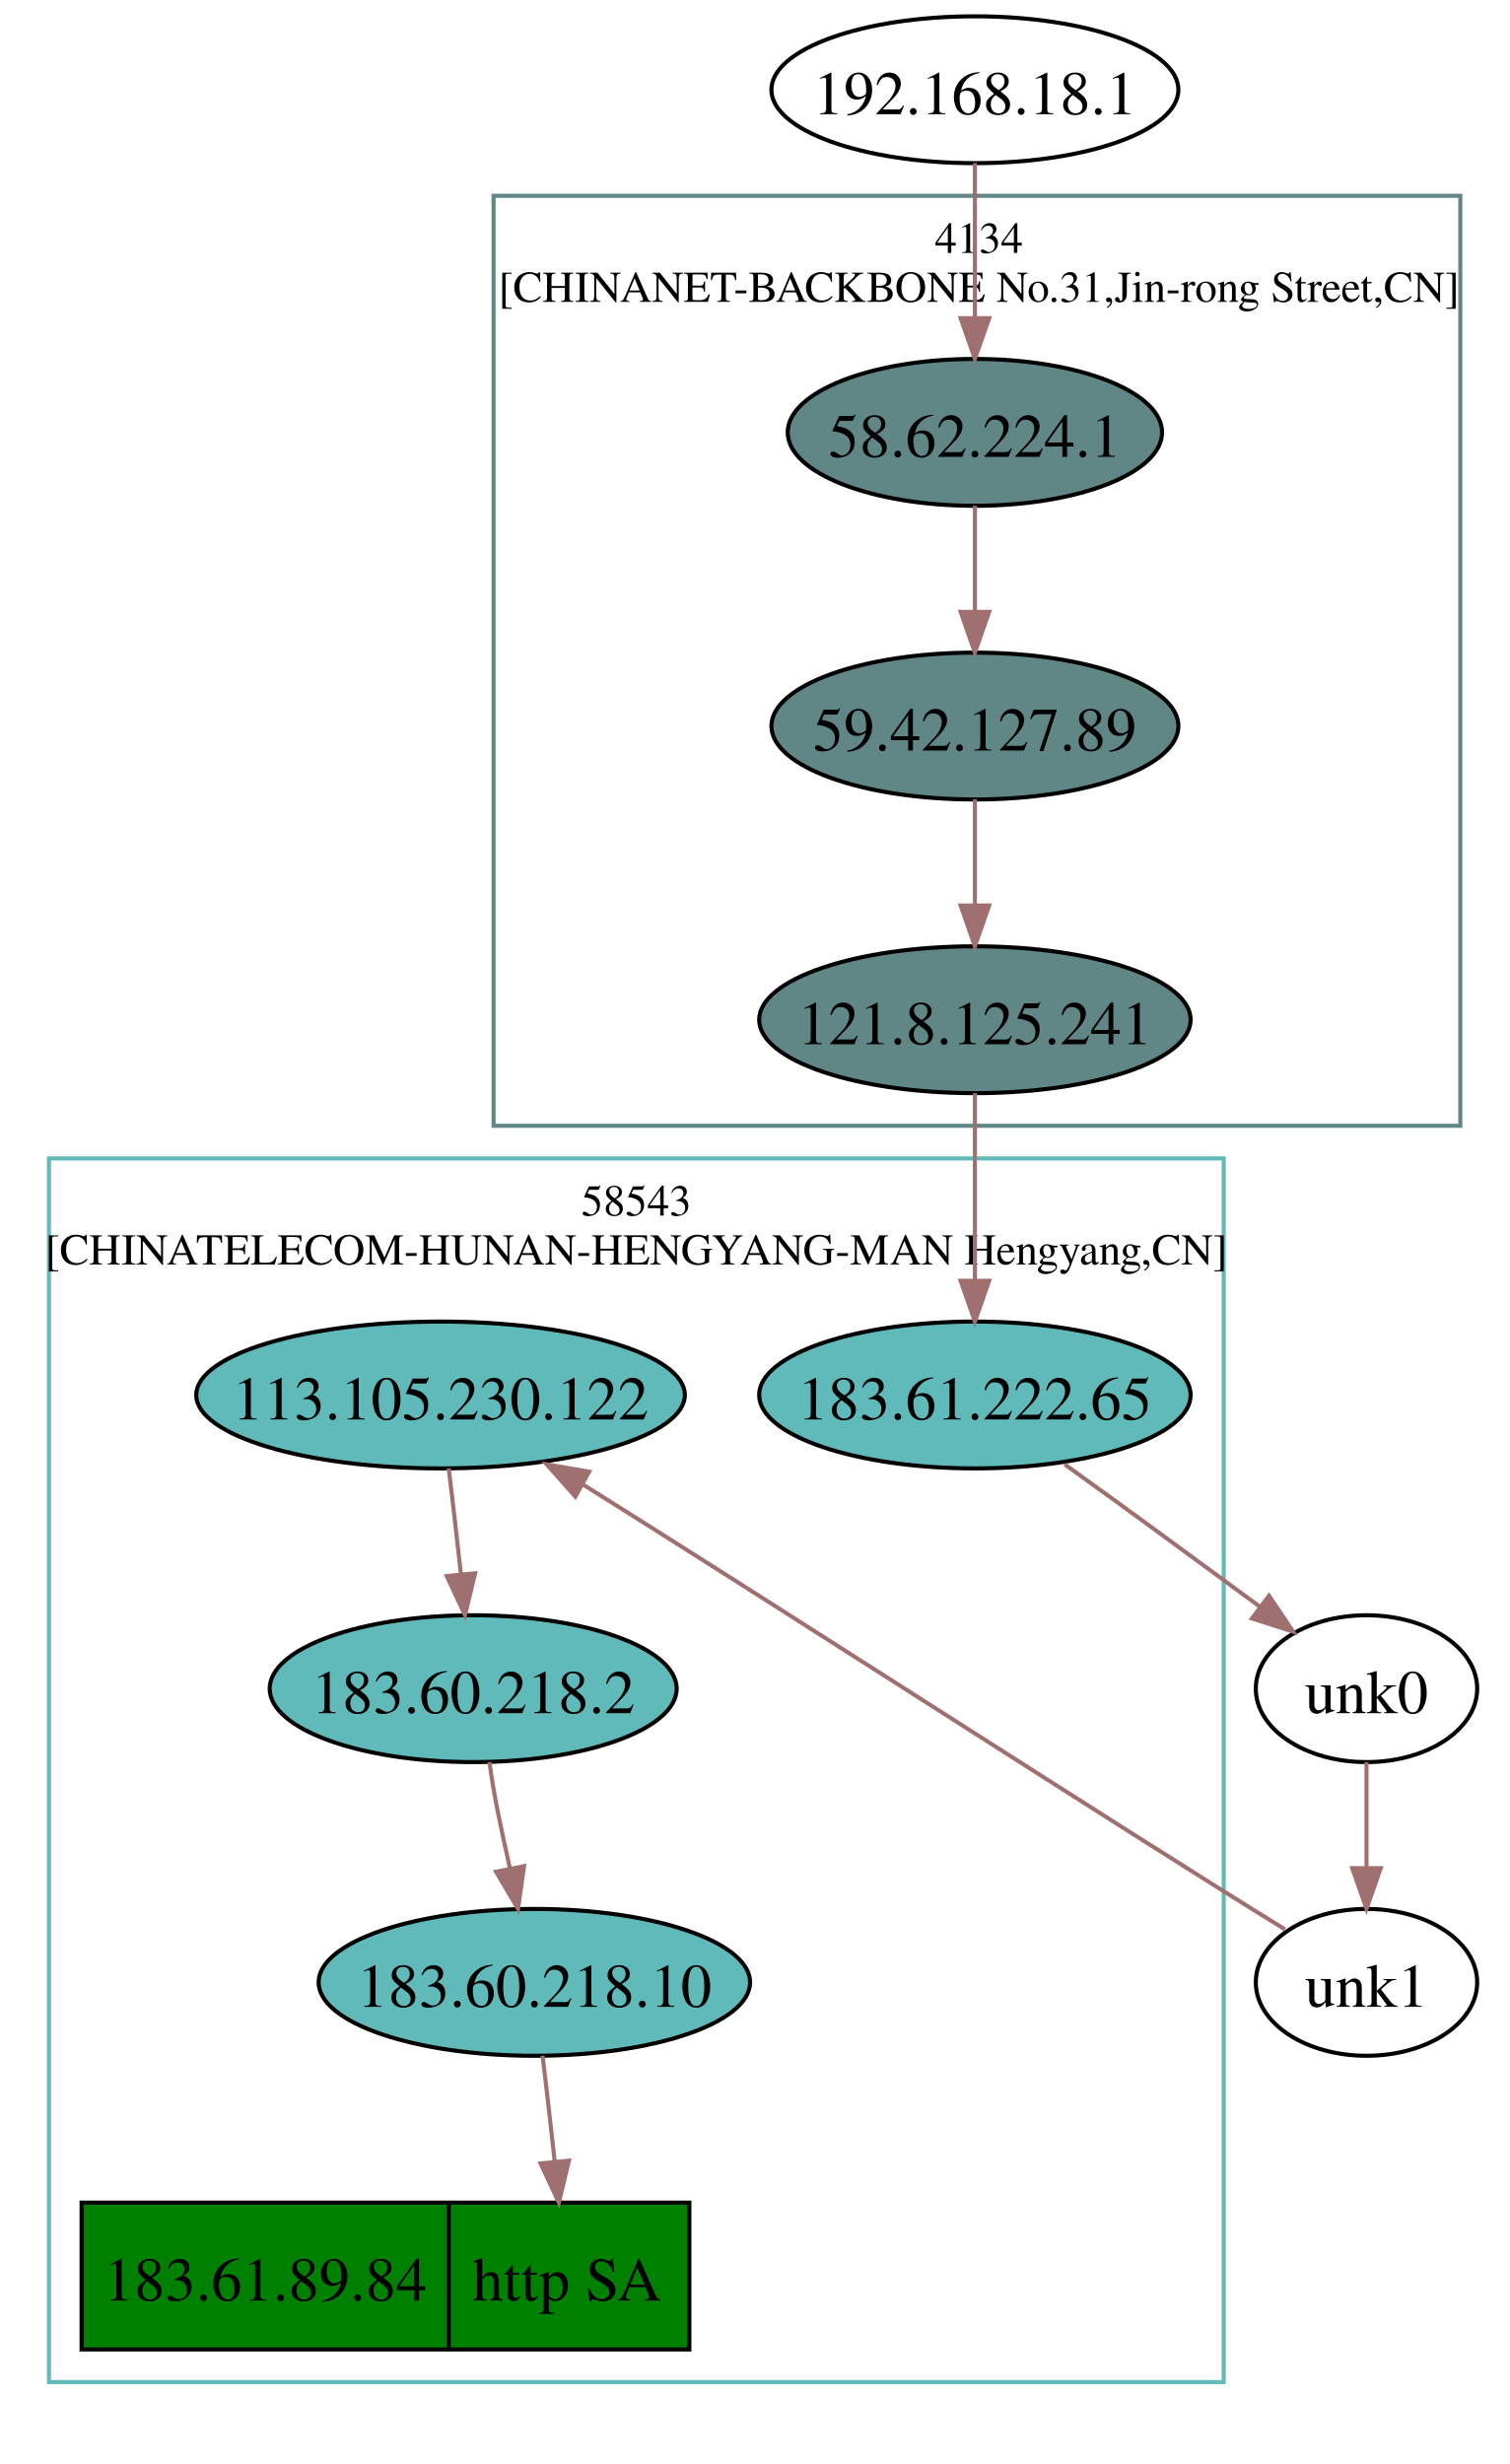
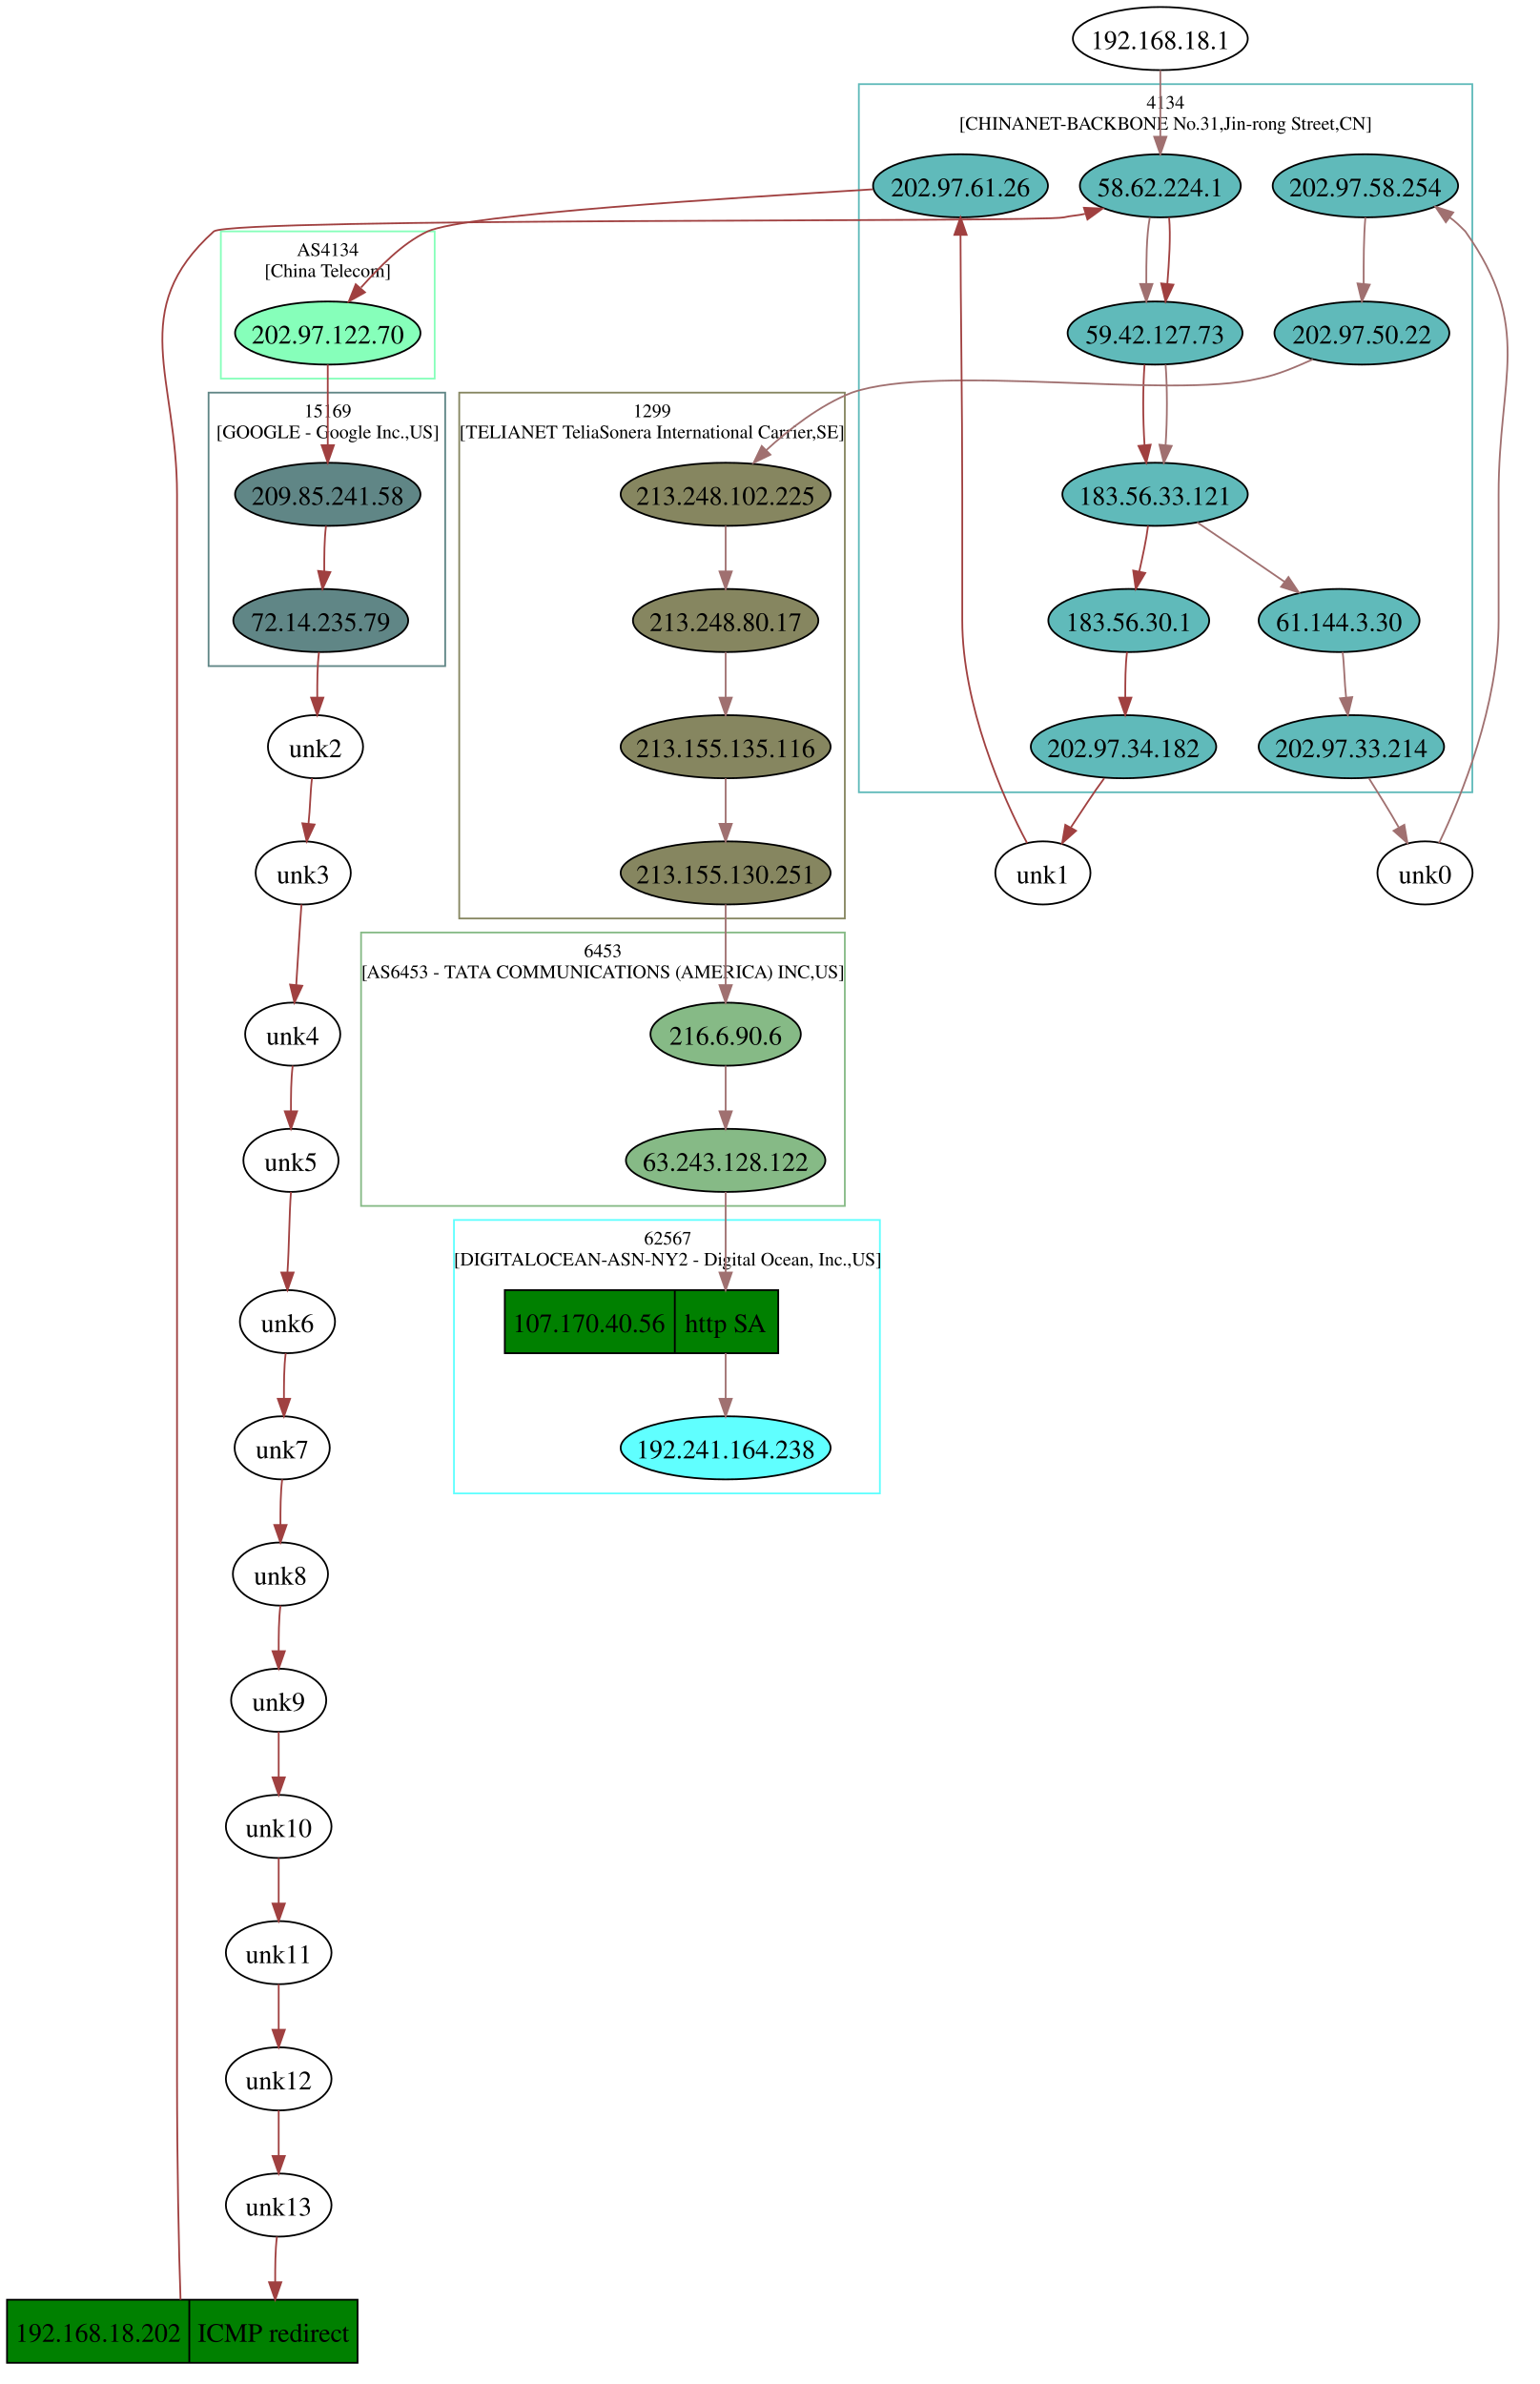
- <svg xmlns="http://www.w3.org/2000/svg" width="5.14in" height="8.39in">
-   <g id="graph0" class="graph" transform="scale(1.33333 1.33333) rotate(0) translate(4 600)">
-     <polygon style="fill:white;stroke:white;" points="-4,4 -4,-600 366,-600 366,4 -4,4" />
+ <svg xmlns="http://www.w3.org/2000/svg" width="12.20in" height="18.89in">
+   <g id="graph0" class="graph" transform="scale(1.33333 1.33333) rotate(0) translate(4 1356)">
+     <polygon style="fill:white;stroke:white;" points="-4,4 -4,-1356 875,-1356 875,4 -4,4" />
    <g id="cluster2" class="cluster">
-       <polygon style="fill:none;stroke:#608686;" points="117,-324 117,-552 354,-552 354,-324 117,-324" />
-       <text text-anchor="middle" x="236" y="-538" style="font-family:Nimbus Roman No9 L;font-weight:regular;font-size:8.10pt;">4134</text>
-       <text text-anchor="middle" x="236" y="-526" style="font-family:Nimbus Roman No9 L;font-weight:regular;font-size:8.10pt;">[CHINANET-BACKBONE No.31,Jin-rong Street,CN]</text>
+       <polygon style="fill:none;stroke:#608686;" points="115,-976 115,-1132 250,-1132 250,-976 115,-976" />
+       <text text-anchor="middle" x="183" y="-1118" style="font-family:Nimbus Roman No9 L;font-weight:regular;font-size:8.10pt;">15169</text>
+       <text text-anchor="middle" x="183" y="-1106" style="font-family:Nimbus Roman No9 L;font-weight:regular;font-size:8.10pt;">[GOOGLE - Google Inc.,US]</text>
    </g>
    <g id="cluster3" class="cluster">
-       <polygon style="fill:none;stroke:#60baba;" points="8,-16 8,-316 296,-316 296,-16 8,-16" />
-       <text text-anchor="middle" x="152" y="-302" style="font-family:Nimbus Roman No9 L;font-weight:regular;font-size:8.10pt;">58543</text>
-       <text text-anchor="middle" x="152" y="-290" style="font-family:Nimbus Roman No9 L;font-weight:regular;font-size:8.10pt;">[CHINATELECOM-HUNAN-HENGYANG-MAN Hengyang,CN]</text>
+       <polygon style="fill:none;stroke:#60baba;" points="486,-904 486,-1308 836,-1308 836,-904 486,-904" />
+       <text text-anchor="middle" x="661" y="-1294" style="font-family:Nimbus Roman No9 L;font-weight:regular;font-size:8.10pt;">4134</text>
+       <text text-anchor="middle" x="661" y="-1282" style="font-family:Nimbus Roman No9 L;font-weight:regular;font-size:8.10pt;">[CHINANET-BACKBONE No.31,Jin-rong Street,CN]</text>
+     </g>
+     <g id="cluster4" class="cluster">
+       <polygon style="fill:none;stroke:#60ffff;" points="255,-504 255,-660 498,-660 498,-504 255,-504" />
+       <text text-anchor="middle" x="377" y="-646" style="font-family:Nimbus Roman No9 L;font-weight:regular;font-size:8.10pt;">62567</text>
+       <text text-anchor="middle" x="377" y="-634" style="font-family:Nimbus Roman No9 L;font-weight:regular;font-size:8.10pt;">[DIGITALOCEAN-ASN-NY2 - Digital Ocean, Inc.,US]</text>
+     </g>
+     <g id="cluster5" class="cluster">
+       <polygon style="fill:none;stroke:#868660;" points="258,-832 258,-1132 478,-1132 478,-832 258,-832" />
+       <text text-anchor="middle" x="368" y="-1118" style="font-family:Nimbus Roman No9 L;font-weight:regular;font-size:8.10pt;">1299</text>
+       <text text-anchor="middle" x="368" y="-1106" style="font-family:Nimbus Roman No9 L;font-weight:regular;font-size:8.10pt;">[TELIANET TeliaSonera International Carrier,SE]</text>
+     </g>
+     <g id="cluster6" class="cluster">
+       <polygon style="fill:none;stroke:#86ba86;" points="202,-668 202,-824 478,-824 478,-668 202,-668" />
+       <text text-anchor="middle" x="340" y="-810" style="font-family:Nimbus Roman No9 L;font-weight:regular;font-size:8.10pt;">6453</text>
+       <text text-anchor="middle" x="340" y="-798" style="font-family:Nimbus Roman No9 L;font-weight:regular;font-size:8.10pt;">[AS6453 - TATA COMMUNICATIONS (AMERICA) INC,US]</text>
+     </g>
+     <g id="cluster7" class="cluster">
+       <polygon style="fill:none;stroke:#86ffba;" points="122,-1140 122,-1224 244,-1224 244,-1140 122,-1140" />
+       <text text-anchor="middle" x="183" y="-1210" style="font-family:Nimbus Roman No9 L;font-weight:regular;font-size:8.10pt;">AS4134</text>
+       <text text-anchor="middle" x="183" y="-1198" style="font-family:Nimbus Roman No9 L;font-weight:regular;font-size:8.10pt;">[China Telecom]</text>
    </g>
    <g id="node2" class="node">
-       <ellipse style="fill:#608686;stroke:black;" cx="235" cy="-350" rx="52.887" ry="18" />
-       <text text-anchor="middle" x="235" y="-344" style="font-family:Nimbus Roman No9 L;font-weight:regular;font-size:11.34pt;">121.8.125.241</text>
+       <ellipse style="fill:#608686;stroke:black;" cx="179" cy="-1002" rx="49.886" ry="18" />
+       <text text-anchor="middle" x="179" y="-996" style="font-family:Nimbus Roman No9 L;font-weight:regular;font-size:11.34pt;">72.14.235.79</text>
+     </g>
+     <g id="node34" class="node">
+       <ellipse style="fill:none;stroke:black;" cx="176" cy="-930" rx="27.136" ry="18" />
+       <text text-anchor="middle" x="176" y="-924" style="font-family:Nimbus Roman No9 L;font-weight:regular;font-size:11.34pt;">unk2</text>
+     </g>
+     <g id="edge35" class="edge">
+       <path style="fill:none;stroke:#a04040;" d="M178,-984C177,-976 177,-967 177,-958" />
+       <polygon style="fill:#a04040;stroke:#a04040;" points="180.5,-958 177,-948 173.5,-958 180.5,-958" />
+     </g>
+     <g id="node3" class="node">
+       <ellipse style="fill:#608686;stroke:black;" cx="183" cy="-1074" rx="52.887" ry="18" />
+       <text text-anchor="middle" x="183" y="-1068" style="font-family:Nimbus Roman No9 L;font-weight:regular;font-size:11.34pt;">209.85.241.58</text>
+     </g>
+     <g id="edge34" class="edge">
+       <path style="fill:none;stroke:#a04040;" d="M182,-1056C181,-1048 181,-1039 181,-1030" />
+       <polygon style="fill:#a04040;stroke:#a04040;" points="184.478,-1029.6 180,-1020 177.512,-1030.3 184.478,-1029.6" />
+     </g>
+     <g id="node5" class="node">
+       <ellipse style="fill:#60baba;stroke:black;" cx="637" cy="-930" rx="52.887" ry="18" />
+       <text text-anchor="middle" x="637" y="-924" style="font-family:Nimbus Roman No9 L;font-weight:regular;font-size:11.34pt;">202.97.34.182</text>
+     </g>
+     <g id="node33" class="node">
+       <ellipse style="fill:none;stroke:black;" cx="591" cy="-858" rx="27.136" ry="18" />
+       <text text-anchor="middle" x="591" y="-852" style="font-family:Nimbus Roman No9 L;font-weight:regular;font-size:11.34pt;">unk1</text>
+     </g>
+     <g id="edge30" class="edge">
+       <path style="fill:none;stroke:#a04040;" d="M626,-912C620,-904 613,-893 607,-884" />
+       <polygon style="fill:#a04040;stroke:#a04040;" points="609.916,-882.042 602,-875 603.797,-885.441 609.916,-882.042" />
+     </g>
+     <g id="node6" class="node">
+       <ellipse style="fill:#60baba;stroke:black;" cx="655" cy="-1166" rx="49.886" ry="18" />
+       <text text-anchor="middle" x="655" y="-1160" style="font-family:Nimbus Roman No9 L;font-weight:regular;font-size:11.34pt;">59.42.127.73</text>
+     </g>
+     <g id="node9" class="node">
+       <ellipse style="fill:#60baba;stroke:black;" cx="655" cy="-1074" rx="52.887" ry="18" />
+       <text text-anchor="middle" x="655" y="-1068" style="font-family:Nimbus Roman No9 L;font-weight:regular;font-size:11.34pt;">183.56.33.121</text>
+     </g>
+     <g id="edge27" class="edge">
+       <path style="fill:none;stroke:#a04040;" d="M649,-1148C648,-1135 648,-1117 649,-1102" />
+       <polygon style="fill:#a04040;stroke:#a04040;" points="652.488,-1102.3 650,-1092 645.522,-1101.6 652.488,-1102.3" />
+     </g>
+     <g id="edge10" class="edge">
+       <path style="fill:none;stroke:#a07070;" d="M661,-1148C662,-1135 662,-1117 661,-1102" />
+       <polygon style="fill:#a07070;stroke:#a07070;" points="664.478,-1101.6 660,-1092 657.512,-1102.3 664.478,-1101.6" />
+     </g>
+     <g id="node7" class="node">
+       <ellipse style="fill:#60baba;stroke:black;" cx="658" cy="-1250" rx="45.888" ry="18" />
+       <text text-anchor="middle" x="658" y="-1244" style="font-family:Nimbus Roman No9 L;font-weight:regular;font-size:11.34pt;">58.62.224.1</text>
+     </g>
+     <g id="edge9" class="edge">
+       <path style="fill:none;stroke:#a07070;" d="M652,-1232C650,-1221 650,-1207 650,-1194" />
+       <polygon style="fill:#a07070;stroke:#a07070;" points="653.5,-1194 650,-1184 646.5,-1194 653.5,-1194" />
+     </g>
+     <g id="edge26" class="edge">
+       <path style="fill:none;stroke:#a04040;" d="M663,-1232C664,-1221 663,-1207 662,-1194" />
+       <polygon style="fill:#a04040;stroke:#a04040;" points="665.478,-1193.6 661,-1184 658.512,-1194.3 665.478,-1193.6" />
+     </g>
+     <g id="node8" class="node">
+       <ellipse style="fill:#60baba;stroke:black;" cx="775" cy="-1250" rx="52.887" ry="18" />
+       <text text-anchor="middle" x="775" y="-1244" style="font-family:Nimbus Roman No9 L;font-weight:regular;font-size:11.34pt;">202.97.58.254</text>
+     </g>
+     <g id="node14" class="node">
+       <ellipse style="fill:#60baba;stroke:black;" cx="773" cy="-1166" rx="49.886" ry="18" />
+       <text text-anchor="middle" x="773" y="-1160" style="font-family:Nimbus Roman No9 L;font-weight:regular;font-size:11.34pt;">202.97.50.22</text>
+     </g>
+     <g id="edge15" class="edge">
+       <path style="fill:none;stroke:#a07070;" d="M775,-1232C774,-1221 774,-1207 774,-1194" />
+       <polygon style="fill:#a07070;stroke:#a07070;" points="777.478,-1193.6 773,-1184 770.512,-1194.3 777.478,-1193.6" />
+     </g>
+     <g id="node12" class="node">
+       <ellipse style="fill:#60baba;stroke:black;" cx="760" cy="-1002" rx="45.888" ry="18" />
+       <text text-anchor="middle" x="760" y="-996" style="font-family:Nimbus Roman No9 L;font-weight:regular;font-size:11.34pt;">61.144.3.30</text>
+     </g>
+     <g id="edge11" class="edge">
+       <path style="fill:none;stroke:#a07070;" d="M679,-1058C694,-1048 713,-1035 729,-1024" />
+       <polygon style="fill:#a07070;stroke:#a07070;" points="731.1,-1026.8 737,-1018 726.9,-1021.2 731.1,-1026.8" />
+     </g>
+     <g id="node13" class="node">
+       <ellipse style="fill:#60baba;stroke:black;" cx="640" cy="-1002" rx="45.888" ry="18" />
+       <text text-anchor="middle" x="640" y="-996" style="font-family:Nimbus Roman No9 L;font-weight:regular;font-size:11.34pt;">183.56.30.1</text>
+     </g>
+     <g id="edge28" class="edge">
+       <path style="fill:none;stroke:#a04040;" d="M651,-1056C650,-1048 648,-1039 646,-1030" />
+       <polygon style="fill:#a04040;stroke:#a04040;" points="649.393,-1029.12 644,-1020 642.529,-1030.49 649.393,-1029.12" />
    </g>
    <g id="node10" class="node">
-       <ellipse style="fill:#60baba;stroke:black;" cx="235" cy="-258" rx="52.887" ry="18" />
-       <text text-anchor="middle" x="235" y="-252" style="font-family:Nimbus Roman No9 L;font-weight:regular;font-size:11.34pt;">183.61.222.65</text>
-     </g>
-     <g id="edge7" class="edge">
-       <path style="fill:none;stroke:#a07070;" d="M235,-332C235,-319 235,-301 235,-286" />
-       <polygon style="fill:#a07070;stroke:#a07070;" points="238.5,-286 235,-276 231.5,-286 238.5,-286" />
-     </g>
-     <g id="node3" class="node">
-       <ellipse style="fill:#608686;stroke:black;" cx="235" cy="-422" rx="49.886" ry="18" />
-       <text text-anchor="middle" x="235" y="-416" style="font-family:Nimbus Roman No9 L;font-weight:regular;font-size:11.34pt;">59.42.127.89</text>
-     </g>
-     <g id="edge6" class="edge">
-       <path style="fill:none;stroke:#a07070;" d="M235,-404C235,-396 235,-387 235,-378" />
-       <polygon style="fill:#a07070;stroke:#a07070;" points="238.5,-378 235,-368 231.5,-378 238.5,-378" />
-     </g>
-     <g id="node4" class="node">
-       <ellipse style="fill:#608686;stroke:black;" cx="235" cy="-494" rx="45.888" ry="18" />
-       <text text-anchor="middle" x="235" y="-488" style="font-family:Nimbus Roman No9 L;font-weight:regular;font-size:11.34pt;">58.62.224.1</text>
-     </g>
-     <g id="edge5" class="edge">
-       <path style="fill:none;stroke:#a07070;" d="M235,-476C235,-468 235,-459 235,-450" />
-       <polygon style="fill:#a07070;stroke:#a07070;" points="238.5,-450 235,-440 231.5,-450 238.5,-450" />
-     </g>
-     <g id="node6" class="node">
-       <ellipse style="fill:#60baba;stroke:black;" cx="104" cy="-258" rx="59.887" ry="18" />
-       <text text-anchor="middle" x="104" y="-252" style="font-family:Nimbus Roman No9 L;font-weight:regular;font-size:11.34pt;">113.105.230.122</text>
-     </g>
-     <g id="node8" class="node">
-       <ellipse style="fill:#60baba;stroke:black;" cx="112" cy="-186" rx="49.886" ry="18" />
-       <text text-anchor="middle" x="112" y="-180" style="font-family:Nimbus Roman No9 L;font-weight:regular;font-size:11.34pt;">183.60.218.2</text>
-     </g>
-     <g id="edge11" class="edge">
-       <path style="fill:none;stroke:#a07070;" d="M106,-240C107,-232 108,-223 109,-214" />
-       <polygon style="fill:#a07070;stroke:#a07070;" points="112.488,-214.299 110,-204 105.522,-213.602 112.488,-214.299" />
-     </g>
-     <g id="node7" class="node">
-       <ellipse style="fill:#60baba;stroke:black;" cx="127" cy="-114" rx="52.887" ry="18" />
-       <text text-anchor="middle" x="127" y="-108" style="font-family:Nimbus Roman No9 L;font-weight:regular;font-size:11.34pt;">183.60.218.10</text>
-     </g>
-     <g id="node9" class="node">
-       <polygon style="fill:green;stroke:black;" points="16,-24 16,-60 165,-60 165,-24 16,-24" />
-       <text text-anchor="middle" x="61" y="-36" style="font-family:Nimbus Roman No9 L;font-weight:regular;font-size:11.34pt;">183.61.89.84</text>
-       <polyline style="fill:none;stroke:black;" points="106,-24 106,-60 " />
-       <text text-anchor="middle" x="135" y="-36" style="font-family:Nimbus Roman No9 L;font-weight:regular;font-size:11.34pt;">http SA</text>
+       <ellipse style="fill:#60baba;stroke:black;" cx="767" cy="-930" rx="52.887" ry="18" />
+       <text text-anchor="middle" x="767" y="-924" style="font-family:Nimbus Roman No9 L;font-weight:regular;font-size:11.34pt;">202.97.33.214</text>
+     </g>
+     <g id="node31" class="node">
+       <ellipse style="fill:none;stroke:black;" cx="809" cy="-858" rx="27.136" ry="18" />
+       <text text-anchor="middle" x="809" y="-852" style="font-family:Nimbus Roman No9 L;font-weight:regular;font-size:11.34pt;">unk0</text>
    </g>
    <g id="edge13" class="edge">
-       <path style="fill:none;stroke:#a07070;" d="M129,-96C130,-88 131,-79 132,-70" />
-       <polygon style="fill:#a07070;stroke:#a07070;" points="135.488,-70.299 133,-60 128.522,-69.602 135.488,-70.299" />
+       <path style="fill:none;stroke:#a07070;" d="M777,-912C782,-904 789,-893 794,-884" />
+       <polygon style="fill:#a07070;stroke:#a07070;" points="797.203,-885.441 799,-875 791.084,-882.042 797.203,-885.441" />
+     </g>
+     <g id="node11" class="node">
+       <ellipse style="fill:#60baba;stroke:black;" cx="544" cy="-1250" rx="49.886" ry="18" />
+       <text text-anchor="middle" x="544" y="-1244" style="font-family:Nimbus Roman No9 L;font-weight:regular;font-size:11.34pt;">202.97.61.26</text>
+     </g>
+     <g id="node27" class="node">
+       <ellipse style="fill:#86ffba;stroke:black;" cx="183" cy="-1166" rx="52.887" ry="18" />
+       <text text-anchor="middle" x="183" y="-1160" style="font-family:Nimbus Roman No9 L;font-weight:regular;font-size:11.34pt;">202.97.122.70</text>
+     </g>
+     <g id="edge32" class="edge">
+       <path style="fill:none;stroke:#a04040;" d="M494,-1248C414,-1243 263,-1234 240,-1224 225,-1217 212,-1203 202,-1192" />
+       <polygon style="fill:#a04040;stroke:#a04040;" points="204.219,-1189.22 195,-1184 198.951,-1193.83 204.219,-1189.22" />
    </g>
    <g id="edge12" class="edge">
-       <path style="fill:none;stroke:#a07070;" d="M116,-168C117,-160 119,-151 121,-142" />
-       <polygon style="fill:#a07070;stroke:#a07070;" points="124.471,-142.492 123,-132 117.607,-141.119 124.471,-142.492" />
-     </g>
-     <g id="node13" class="node">
-       <ellipse style="fill:none;stroke:black;" cx="331" cy="-186" rx="27.136" ry="18" />
-       <text text-anchor="middle" x="331" y="-180" style="font-family:Nimbus Roman No9 L;font-weight:regular;font-size:11.34pt;">unk0</text>
+       <path style="fill:none;stroke:#a07070;" d="M762,-984C763,-976 763,-967 764,-958" />
+       <polygon style="fill:#a07070;stroke:#a07070;" points="767.488,-958.299 765,-948 760.522,-957.602 767.488,-958.299" />
+     </g>
+     <g id="edge29" class="edge">
+       <path style="fill:none;stroke:#a04040;" d="M639,-984C638,-976 638,-967 638,-958" />
+       <polygon style="fill:#a04040;stroke:#a04040;" points="641.5,-958 638,-948 634.5,-958 641.5,-958" />
+     </g>
+     <g id="node21" class="node">
+       <ellipse style="fill:#868660;stroke:black;" cx="410" cy="-1074" rx="59.887" ry="18" />
+       <text text-anchor="middle" x="410" y="-1068" style="font-family:Nimbus Roman No9 L;font-weight:regular;font-size:11.34pt;">213.248.102.225</text>
+     </g>
+     <g id="edge16" class="edge">
+       <path style="fill:none;stroke:#a07070;" d="M745,-1151C736,-1147 725,-1142 714,-1140 664,-1128 531,-1149 482,-1132 464,-1125 446,-1111 433,-1099" />
+       <polygon style="fill:#a07070;stroke:#a07070;" points="435.546,-1096.6 426,-1092 430.596,-1101.55 435.546,-1096.6" />
+     </g>
+     <g id="node16" class="node">
+       <ellipse style="fill:#60ffff;stroke:black;" cx="410" cy="-530" rx="59.887" ry="18" />
+       <text text-anchor="middle" x="410" y="-524" style="font-family:Nimbus Roman No9 L;font-weight:regular;font-size:11.34pt;">192.241.164.238</text>
+     </g>
+     <g id="node17" class="node">
+       <polygon style="fill:green;stroke:black;" points="284,-584 284,-620 440,-620 440,-584 284,-584" />
+       <text text-anchor="middle" x="332" y="-596" style="font-family:Nimbus Roman No9 L;font-weight:regular;font-size:11.34pt;">107.170.40.56</text>
+       <polyline style="fill:none;stroke:black;" points="381,-584 381,-620 " />
+       <text text-anchor="middle" x="410" y="-596" style="font-family:Nimbus Roman No9 L;font-weight:regular;font-size:11.34pt;">http SA</text>
+     </g>
+     <g id="edge23" class="edge">
+       <path style="fill:none;stroke:#a07070;" d="M410,-584C410,-576 410,-567 410,-558" />
+       <polygon style="fill:#a07070;stroke:#a07070;" points="413.5,-558 410,-548 406.5,-558 413.5,-558" />
+     </g>
+     <g id="node19" class="node">
+       <ellipse style="fill:#868660;stroke:black;" cx="410" cy="-1002" rx="52.887" ry="18" />
+       <text text-anchor="middle" x="410" y="-996" style="font-family:Nimbus Roman No9 L;font-weight:regular;font-size:11.34pt;">213.248.80.17</text>
+     </g>
+     <g id="node20" class="node">
+       <ellipse style="fill:#868660;stroke:black;" cx="410" cy="-930" rx="59.887" ry="18" />
+       <text text-anchor="middle" x="410" y="-924" style="font-family:Nimbus Roman No9 L;font-weight:regular;font-size:11.34pt;">213.155.135.116</text>
+     </g>
+     <g id="edge18" class="edge">
+       <path style="fill:none;stroke:#a07070;" d="M410,-984C410,-976 410,-967 410,-958" />
+       <polygon style="fill:#a07070;stroke:#a07070;" points="413.5,-958 410,-948 406.5,-958 413.5,-958" />
+     </g>
+     <g id="node22" class="node">
+       <ellipse style="fill:#868660;stroke:black;" cx="410" cy="-858" rx="59.887" ry="18" />
+       <text text-anchor="middle" x="410" y="-852" style="font-family:Nimbus Roman No9 L;font-weight:regular;font-size:11.34pt;">213.155.130.251</text>
+     </g>
+     <g id="edge19" class="edge">
+       <path style="fill:none;stroke:#a07070;" d="M410,-912C410,-904 410,-895 410,-886" />
+       <polygon style="fill:#a07070;stroke:#a07070;" points="413.5,-886 410,-876 406.5,-886 413.5,-886" />
+     </g>
+     <g id="edge17" class="edge">
+       <path style="fill:none;stroke:#a07070;" d="M410,-1056C410,-1048 410,-1039 410,-1030" />
+       <polygon style="fill:#a07070;stroke:#a07070;" points="413.5,-1030 410,-1020 406.5,-1030 413.5,-1030" />
+     </g>
+     <g id="node24" class="node">
+       <ellipse style="fill:#86ba86;stroke:black;" cx="410" cy="-766" rx="42.886" ry="18" />
+       <text text-anchor="middle" x="410" y="-760" style="font-family:Nimbus Roman No9 L;font-weight:regular;font-size:11.34pt;">216.6.90.6</text>
+     </g>
+     <g id="edge20" class="edge">
+       <path style="fill:none;stroke:#a07070;" d="M410,-840C410,-827 410,-809 410,-794" />
+       <polygon style="fill:#a07070;stroke:#a07070;" points="413.5,-794 410,-784 406.5,-794 413.5,-794" />
+     </g>
+     <g id="node25" class="node">
+       <ellipse style="fill:#86ba86;stroke:black;" cx="410" cy="-694" rx="56.886" ry="18" />
+       <text text-anchor="middle" x="410" y="-688" style="font-family:Nimbus Roman No9 L;font-weight:regular;font-size:11.34pt;">63.243.128.122</text>
+     </g>
+     <g id="edge21" class="edge">
+       <path style="fill:none;stroke:#a07070;" d="M410,-748C410,-740 410,-731 410,-722" />
+       <polygon style="fill:#a07070;stroke:#a07070;" points="413.5,-722 410,-712 406.5,-722 413.5,-722" />
+     </g>
+     <g id="edge22" class="edge">
+       <path style="fill:none;stroke:#a07070;" d="M410,-676C410,-663 410,-645 410,-630" />
+       <polygon style="fill:#a07070;stroke:#a07070;" points="413.5,-630 410,-620 406.5,-630 413.5,-630" />
+     </g>
+     <g id="edge33" class="edge">
+       <path style="fill:none;stroke:#a04040;" d="M183,-1148C183,-1135 183,-1117 183,-1102" />
+       <polygon style="fill:#a04040;stroke:#a04040;" points="186.5,-1102 183,-1092 179.5,-1102 186.5,-1102" />
+     </g>
+     <g id="node28" class="node">
+       <polygon style="fill:green;stroke:black;" points="0,-8 0,-44 200,-44 200,-8 0,-8" />
+       <text text-anchor="middle" x="52" y="-20" style="font-family:Nimbus Roman No9 L;font-weight:regular;font-size:11.34pt;">192.168.18.202</text>
+       <polyline style="fill:none;stroke:black;" points="104,-8 104,-44 " />
+       <text text-anchor="middle" x="152" y="-20" style="font-family:Nimbus Roman No9 L;font-weight:regular;font-size:11.34pt;">ICMP redirect</text>
+     </g>
+     <g id="edge25" class="edge">
+       <path style="fill:none;stroke:#a04040;" d="M99,-44C98,-71 97,-124 97,-170 97,-1074 97,-1074 97,-1074 97,-1141 68,-1179 118,-1224 129,-1232 590,-1229 603,-1232 607,-1233 611,-1233 615,-1234" />
+       <polygon style="fill:#a04040;stroke:#a04040;" points="614.416,-1237.48 625,-1237 616.427,-1230.77 614.416,-1237.48" />
+     </g>
+     <g id="node29" class="node">
+       <ellipse style="fill:none;stroke:black;" cx="658" cy="-1334" rx="49.886" ry="18" />
+       <text text-anchor="middle" x="658" y="-1328" style="font-family:Nimbus Roman No9 L;font-weight:regular;font-size:11.34pt;">192.168.18.1</text>
    </g>
    <g id="edge8" class="edge">
-       <path style="fill:none;stroke:#a07070;" d="M257,-241C271,-231 290,-217 305,-206" />
-       <polygon style="fill:#a07070;stroke:#a07070;" points="307.1,-208.8 313,-200 302.9,-203.2 307.1,-208.8" />
-     </g>
-     <g id="node11" class="node">
-       <ellipse style="fill:none;stroke:black;" cx="235" cy="-578" rx="49.886" ry="18" />
-       <text text-anchor="middle" x="235" y="-572" style="font-family:Nimbus Roman No9 L;font-weight:regular;font-size:11.34pt;">192.168.18.1</text>
-     </g>
-     <g id="edge4" class="edge">
-       <path style="fill:none;stroke:#a07070;" d="M235,-560C235,-549 235,-535 235,-522" />
-       <polygon style="fill:#a07070;stroke:#a07070;" points="238.5,-522 235,-512 231.5,-522 238.5,-522" />
-     </g>
-     <g id="node14" class="node">
-       <ellipse style="fill:none;stroke:black;" cx="331" cy="-114" rx="27.136" ry="18" />
-       <text text-anchor="middle" x="331" y="-108" style="font-family:Nimbus Roman No9 L;font-weight:regular;font-size:11.34pt;">unk1</text>
-     </g>
-     <g id="edge9" class="edge">
-       <path style="fill:none;stroke:#a07070;" d="M331,-168C331,-160 331,-151 331,-142" />
-       <polygon style="fill:#a07070;stroke:#a07070;" points="334.5,-142 331,-132 327.5,-142 334.5,-142" />
-     </g>
-     <g id="edge10" class="edge">
-       <path style="fill:none;stroke:#a07070;" d="M311,-127C272,-151 187,-206 139,-236" />
-       <polygon style="fill:#a07070;stroke:#a07070;" points="137.042,-233.084 130,-241 140.441,-239.203 137.042,-233.084" />
+       <path style="fill:none;stroke:#a07070;" d="M658,-1316C658,-1305 658,-1291 658,-1278" />
+       <polygon style="fill:#a07070;stroke:#a07070;" points="661.5,-1278 658,-1268 654.5,-1278 661.5,-1278" />
+     </g>
+     <g id="edge14" class="edge">
+       <path style="fill:none;stroke:#a07070;" d="M817,-875C830,-902 851,-954 851,-1002 851,-1074 851,-1074 851,-1074 851,-1141 871,-1169 832,-1224 829,-1227 826,-1230 823,-1232" />
+       <polygon style="fill:#a07070;stroke:#a07070;" points="820.9,-1229.2 815,-1238 825.1,-1234.8 820.9,-1229.2" />
+     </g>
+     <g id="edge31" class="edge">
+       <path style="fill:none;stroke:#a04040;" d="M582,-875C568,-901 545,-954 545,-1002 545,-1074 545,-1074 545,-1074 545,-1126 544,-1187 544,-1222" />
+       <polygon style="fill:#a04040;stroke:#a04040;" points="540.5,-1222 544,-1232 547.5,-1222 540.5,-1222" />
+     </g>
+     <g id="node35" class="node">
+       <ellipse style="fill:none;stroke:black;" cx="169" cy="-858" rx="27.136" ry="18" />
+       <text text-anchor="middle" x="169" y="-852" style="font-family:Nimbus Roman No9 L;font-weight:regular;font-size:11.34pt;">unk3</text>
+     </g>
+     <g id="edge36" class="edge">
+       <path style="fill:none;stroke:#a04040;" d="M174,-912C173,-904 173,-895 172,-886" />
+       <polygon style="fill:#a04040;stroke:#a04040;" points="175.478,-885.602 171,-876 168.512,-886.299 175.478,-885.602" />
+     </g>
+     <g id="node36" class="node">
+       <ellipse style="fill:none;stroke:black;" cx="163" cy="-766" rx="27.136" ry="18" />
+       <text text-anchor="middle" x="163" y="-760" style="font-family:Nimbus Roman No9 L;font-weight:regular;font-size:11.34pt;">unk4</text>
+     </g>
+     <g id="edge37" class="edge">
+       <path style="fill:none;stroke:#a04040;" d="M168,-840C167,-827 166,-809 165,-794" />
+       <polygon style="fill:#a04040;stroke:#a04040;" points="168.478,-793.602 164,-784 161.512,-794.299 168.478,-793.602" />
+     </g>
+     <g id="node37" class="node">
+       <ellipse style="fill:none;stroke:black;" cx="162" cy="-694" rx="27.136" ry="18" />
+       <text text-anchor="middle" x="162" y="-688" style="font-family:Nimbus Roman No9 L;font-weight:regular;font-size:11.34pt;">unk5</text>
+     </g>
+     <g id="edge38" class="edge">
+       <path style="fill:none;stroke:#a04040;" d="M163,-748C162,-740 162,-731 162,-722" />
+       <polygon style="fill:#a04040;stroke:#a04040;" points="165.5,-722 162,-712 158.5,-722 165.5,-722" />
+     </g>
+     <g id="node38" class="node">
+       <ellipse style="fill:none;stroke:black;" cx="160" cy="-602" rx="27.136" ry="18" />
+       <text text-anchor="middle" x="160" y="-596" style="font-family:Nimbus Roman No9 L;font-weight:regular;font-size:11.34pt;">unk6</text>
+     </g>
+     <g id="edge39" class="edge">
+       <path style="fill:none;stroke:#a04040;" d="M162,-676C161,-663 161,-645 160,-630" />
+       <polygon style="fill:#a04040;stroke:#a04040;" points="163.5,-630 160,-620 156.5,-630 163.5,-630" />
+     </g>
+     <g id="node39" class="node">
+       <ellipse style="fill:none;stroke:black;" cx="157" cy="-530" rx="27.136" ry="18" />
+       <text text-anchor="middle" x="157" y="-524" style="font-family:Nimbus Roman No9 L;font-weight:regular;font-size:11.34pt;">unk7</text>
+     </g>
+     <g id="edge40" class="edge">
+       <path style="fill:none;stroke:#a04040;" d="M159,-584C158,-576 158,-567 158,-558" />
+       <polygon style="fill:#a04040;stroke:#a04040;" points="161.5,-558 158,-548 154.5,-558 161.5,-558" />
+     </g>
+     <g id="node40" class="node">
+       <ellipse style="fill:none;stroke:black;" cx="156" cy="-458" rx="27.136" ry="18" />
+       <text text-anchor="middle" x="156" y="-452" style="font-family:Nimbus Roman No9 L;font-weight:regular;font-size:11.34pt;">unk8</text>
+     </g>
+     <g id="edge41" class="edge">
+       <path style="fill:none;stroke:#a04040;" d="M157,-512C156,-504 156,-495 156,-486" />
+       <polygon style="fill:#a04040;stroke:#a04040;" points="159.5,-486 156,-476 152.5,-486 159.5,-486" />
+     </g>
+     <g id="node41" class="node">
+       <ellipse style="fill:none;stroke:black;" cx="155" cy="-386" rx="27.136" ry="18" />
+       <text text-anchor="middle" x="155" y="-380" style="font-family:Nimbus Roman No9 L;font-weight:regular;font-size:11.34pt;">unk9</text>
+     </g>
+     <g id="edge42" class="edge">
+       <path style="fill:none;stroke:#a04040;" d="M156,-440C155,-432 155,-423 155,-414" />
+       <polygon style="fill:#a04040;stroke:#a04040;" points="158.5,-414 155,-404 151.5,-414 158.5,-414" />
+     </g>
+     <g id="node42" class="node">
+       <ellipse style="fill:none;stroke:black;" cx="155" cy="-314" rx="30.134" ry="18" />
+       <text text-anchor="middle" x="155" y="-308" style="font-family:Nimbus Roman No9 L;font-weight:regular;font-size:11.34pt;">unk10</text>
+     </g>
+     <g id="edge43" class="edge">
+       <path style="fill:none;stroke:#a04040;" d="M155,-368C155,-360 155,-351 155,-342" />
+       <polygon style="fill:#a04040;stroke:#a04040;" points="158.5,-342 155,-332 151.5,-342 158.5,-342" />
+     </g>
+     <g id="node43" class="node">
+       <ellipse style="fill:none;stroke:black;" cx="155" cy="-242" rx="30.134" ry="18" />
+       <text text-anchor="middle" x="155" y="-236" style="font-family:Nimbus Roman No9 L;font-weight:regular;font-size:11.34pt;">unk11</text>
+     </g>
+     <g id="edge44" class="edge">
+       <path style="fill:none;stroke:#a04040;" d="M155,-296C155,-288 155,-279 155,-270" />
+       <polygon style="fill:#a04040;stroke:#a04040;" points="158.5,-270 155,-260 151.5,-270 158.5,-270" />
+     </g>
+     <g id="node44" class="node">
+       <ellipse style="fill:none;stroke:black;" cx="155" cy="-170" rx="30.134" ry="18" />
+       <text text-anchor="middle" x="155" y="-164" style="font-family:Nimbus Roman No9 L;font-weight:regular;font-size:11.34pt;">unk12</text>
+     </g>
+     <g id="edge45" class="edge">
+       <path style="fill:none;stroke:#a04040;" d="M155,-224C155,-216 155,-207 155,-198" />
+       <polygon style="fill:#a04040;stroke:#a04040;" points="158.5,-198 155,-188 151.5,-198 158.5,-198" />
+     </g>
+     <g id="node45" class="node">
+       <ellipse style="fill:none;stroke:black;" cx="155" cy="-98" rx="30.134" ry="18" />
+       <text text-anchor="middle" x="155" y="-92" style="font-family:Nimbus Roman No9 L;font-weight:regular;font-size:11.34pt;">unk13</text>
+     </g>
+     <g id="edge46" class="edge">
+       <path style="fill:none;stroke:#a04040;" d="M155,-152C155,-144 155,-135 155,-126" />
+       <polygon style="fill:#a04040;stroke:#a04040;" points="158.5,-126 155,-116 151.5,-126 158.5,-126" />
+     </g>
+     <g id="edge47" class="edge">
+       <path style="fill:none;stroke:#a04040;" d="M154,-80C153,-72 153,-63 153,-54" />
+       <polygon style="fill:#a04040;stroke:#a04040;" points="156.5,-54 153,-44 149.5,-54 156.5,-54" />
    </g>
  </g>
</svg>
